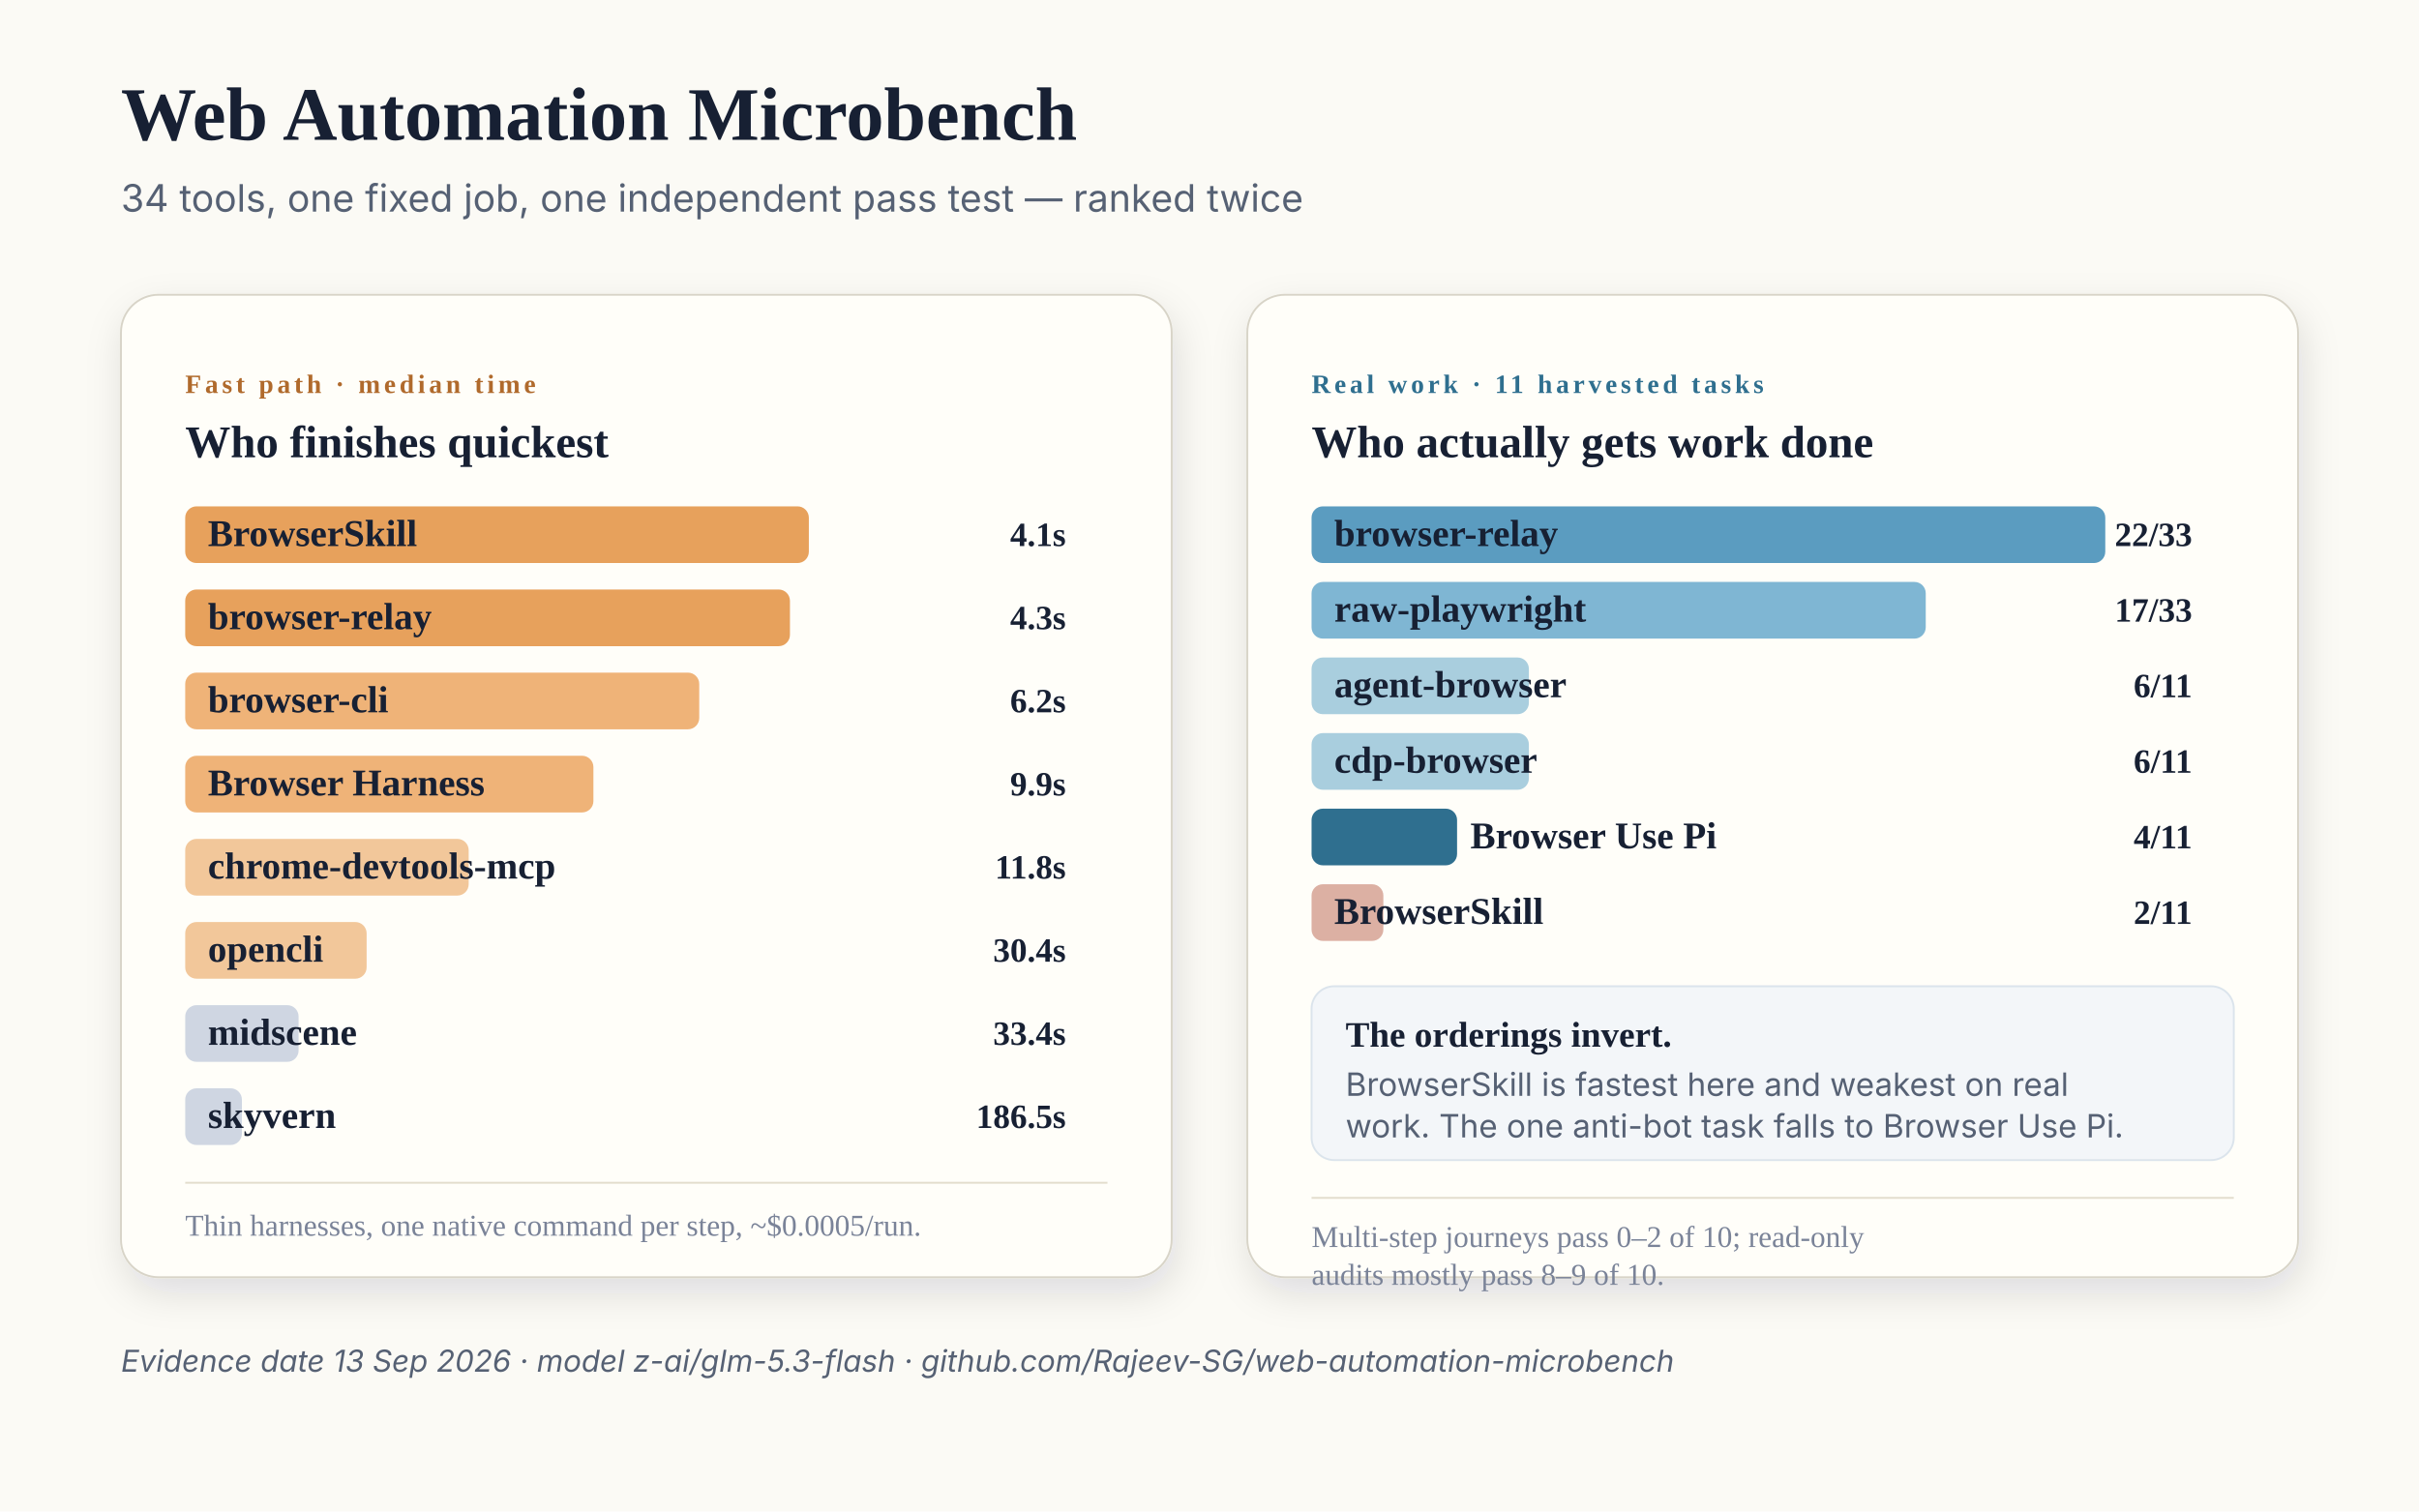
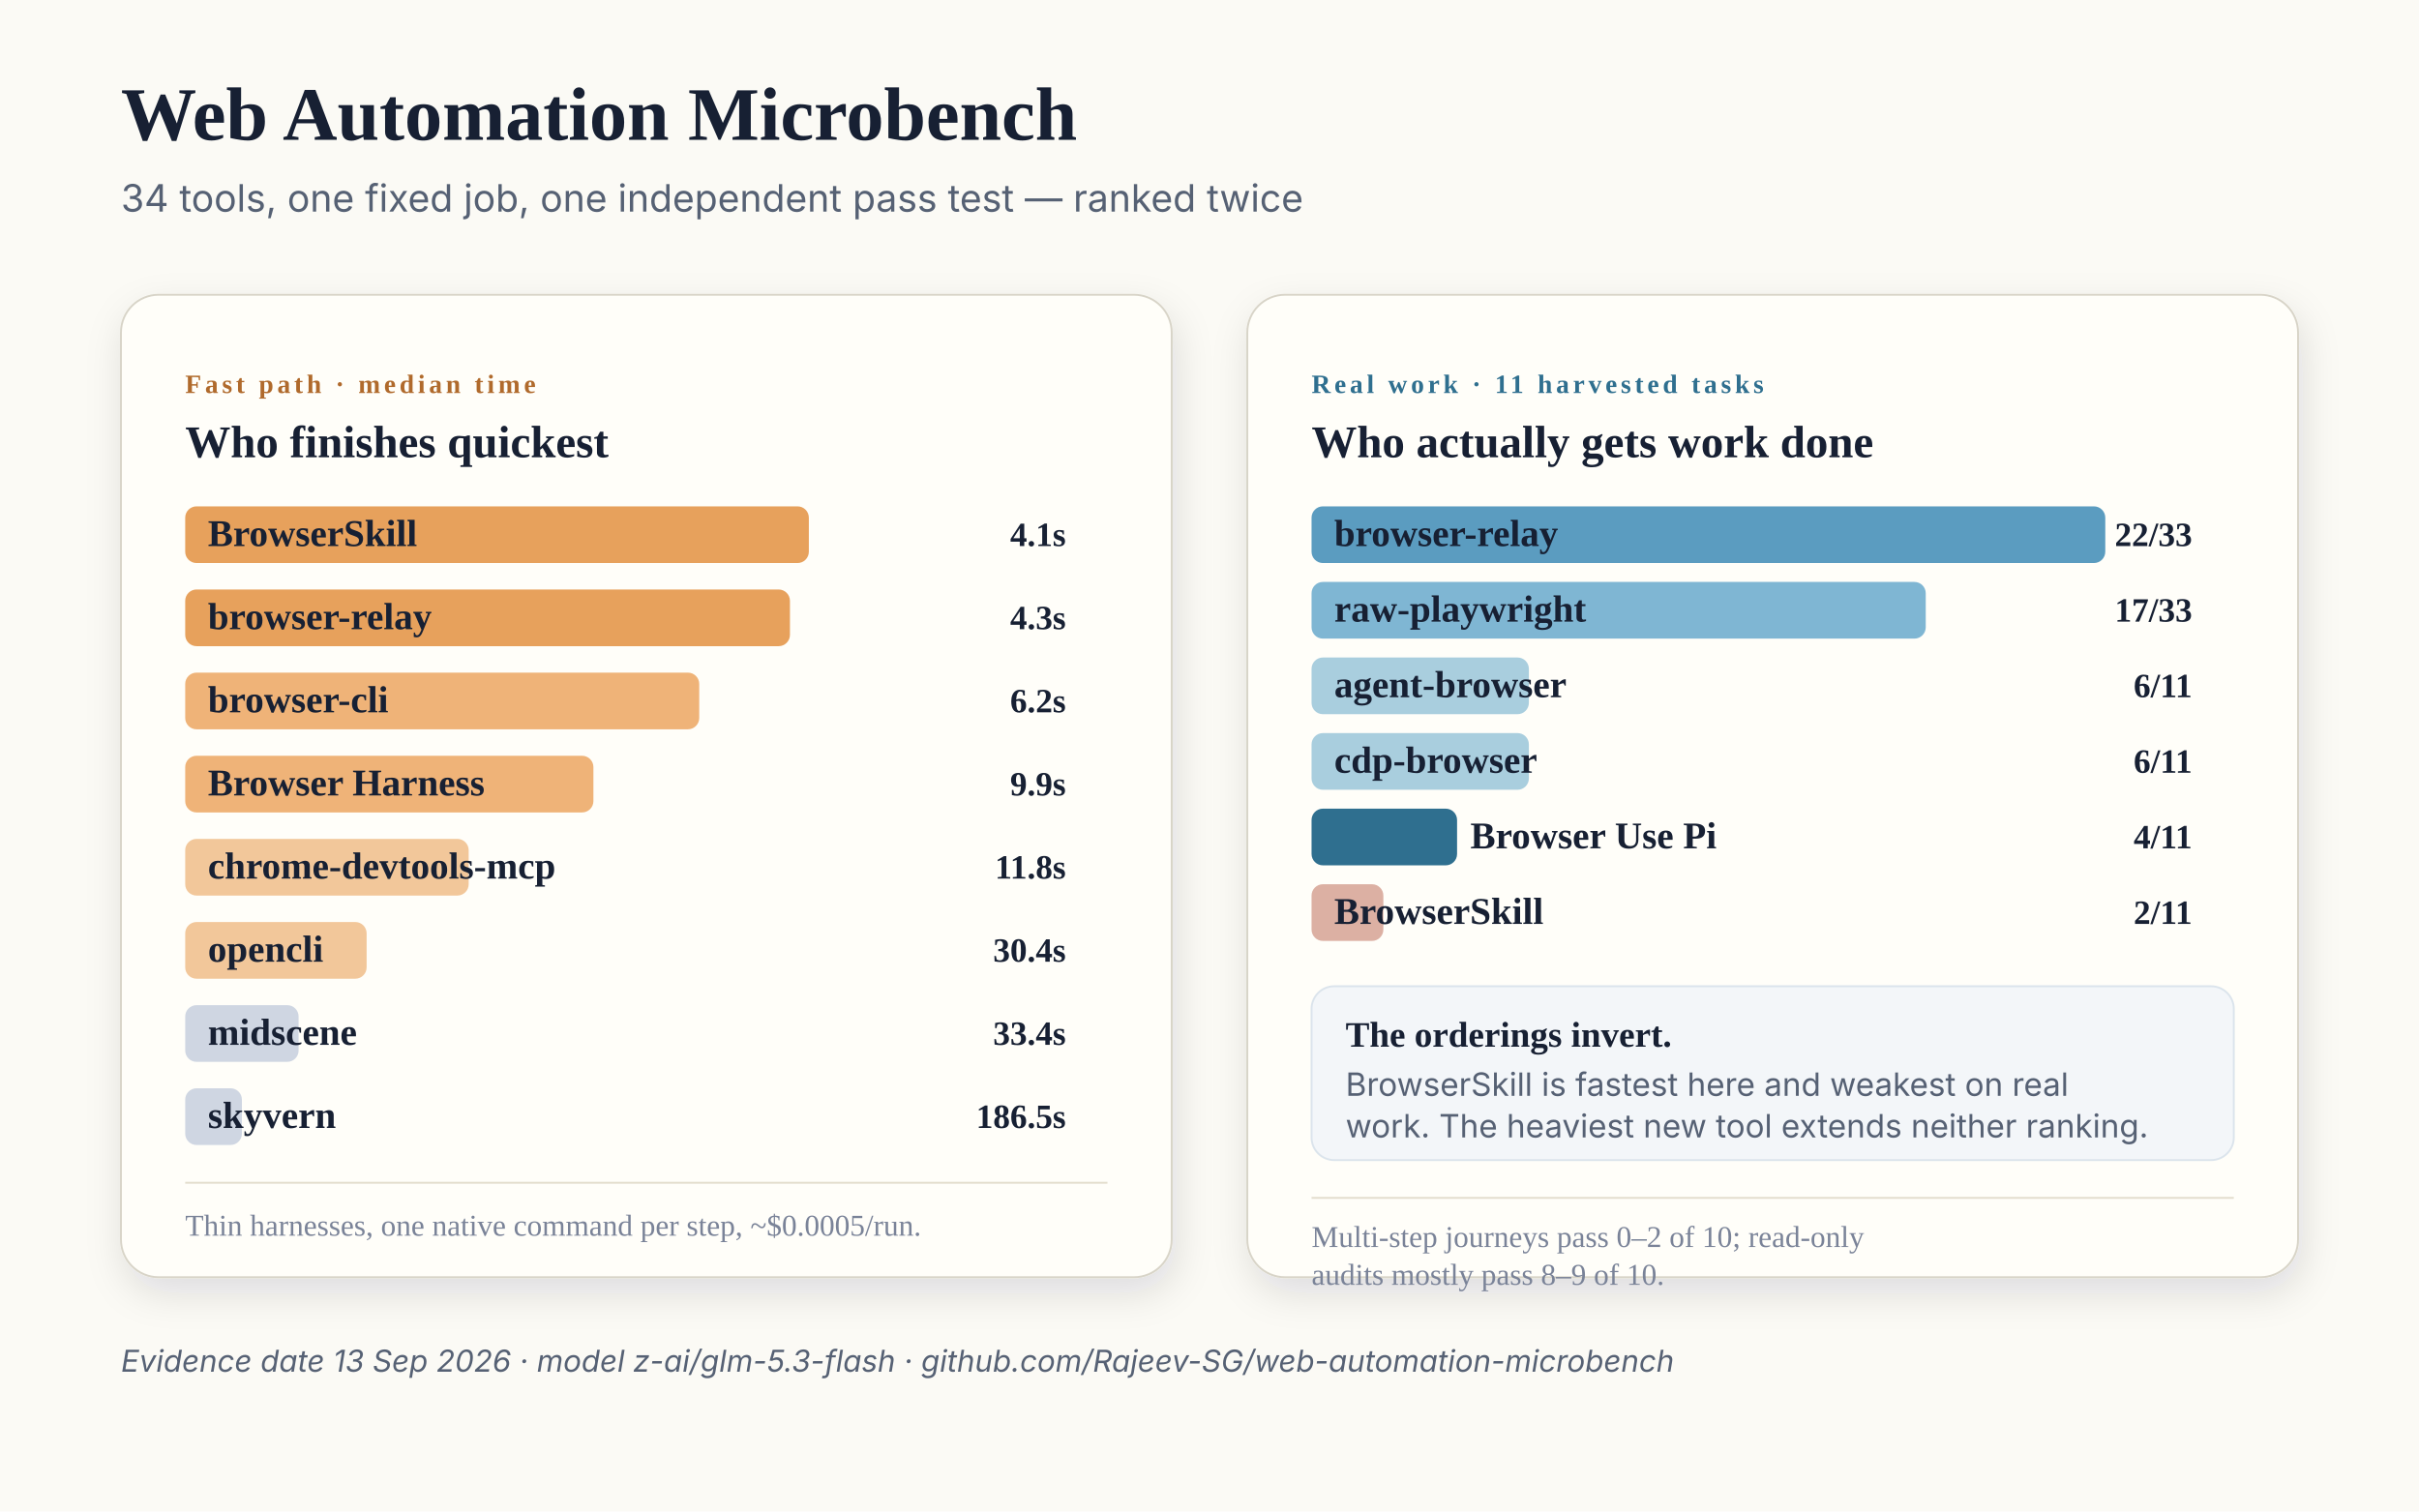
<svg xmlns="http://www.w3.org/2000/svg" viewBox="0 0 1280 800" role="img" aria-labelledby="title desc">
  <defs>
    <filter id="soft" x="-20%" y="-20%" width="140%" height="140%">
      <feDropShadow dy="8" stdDeviation="10" flood-color="#152033" flood-opacity=".12" />
    </filter>
    <style>
      .serif{font-family:Georgia,'Times New Roman',serif;fill:#172033}
      .sans{font-family:ui-sans-serif,-apple-system,BlinkMacSystemFont,'Segoe UI',sans-serif;fill:#566174}
      .node{font-size:20px;font-weight:650;fill:#172033}
      .small{font-size:16px;fill:#7a8398}
      .num{font-size:18px;font-weight:650;fill:#172033}
      .fastlabel{font-size:14px;letter-spacing:.14em;text-transform:uppercase;fill:#b06a2c;font-weight:700}
      .caplabel{font-size:14px;letter-spacing:.14em;text-transform:uppercase;fill:#2f6f8f;font-weight:700}
    </style>
  </defs>
  <rect width="1280" height="800" fill="#fbfaf5" />
  <text x="64" y="74" class="serif" font-size="40" font-weight="700">Web Automation Microbench</text>
  <text x="64" y="112" class="sans" font-size="20">34 tools, one fixed job, one independent pass test — ranked twice</text>
  <g transform="translate(64 156)">
    <rect width="556" height="520" rx="20" fill="#fffef9" stroke="#d8d4c8" filter="url(#soft)" />
    <text x="34" y="52" class="fastlabel">Fast path · median time</text>
    <text x="34" y="86" class="serif" font-size="24" font-weight="700">Who finishes quickest</text>
    <g>
      <rect x="34" y="112" width="330" height="30" rx="6" fill="#e7a15c" />
      <text x="46" y="133" class="node">BrowserSkill</text>
      <text x="500" y="133" class="num" text-anchor="end">4.1s</text>
      <rect x="34" y="156" width="320" height="30" rx="6" fill="#e7a15c" />
      <text x="46" y="177" class="node">browser-relay</text>
      <text x="500" y="177" class="num" text-anchor="end">4.3s</text>
      <rect x="34" y="200" width="272" height="30" rx="6" fill="#efb378" />
      <text x="46" y="221" class="node">browser-cli</text>
      <text x="500" y="221" class="num" text-anchor="end">6.2s</text>
      <rect x="34" y="244" width="216" height="30" rx="6" fill="#efb378" />
      <text x="46" y="265" class="node">Browser Harness</text>
      <text x="500" y="265" class="num" text-anchor="end">9.9s</text>
      <rect x="34" y="288" width="150" height="30" rx="6" fill="#f2c79a" />
      <text x="46" y="309" class="node">chrome-devtools-mcp</text>
      <text x="500" y="309" class="num" text-anchor="end">11.8s</text>
      <rect x="34" y="332" width="96" height="30" rx="6" fill="#f2c79a" />
      <text x="46" y="353" class="node">opencli</text>
      <text x="500" y="353" class="num" text-anchor="end">30.4s</text>
      <rect x="34" y="376" width="60" height="30" rx="6" fill="#cfd6e2" />
      <text x="46" y="397" class="node">midscene</text>
      <text x="500" y="397" class="num" text-anchor="end">33.4s</text>
      <rect x="34" y="420" width="30" height="30" rx="6" fill="#cfd6e2" />
      <text x="46" y="441" class="node">skyvern</text>
      <text x="500" y="441" class="num" text-anchor="end">186.5s</text>
    </g>
    <line x1="34" y1="470" x2="522" y2="470" stroke="#e3ddcd" />
    <text x="34" y="498" class="small">Thin harnesses, one native command per step, ~$0.0005/run.</text>
  </g>
  <g transform="translate(660 156)">
    <rect width="556" height="520" rx="20" fill="#fffef9" stroke="#d8d4c8" filter="url(#soft)" />
    <text x="34" y="52" class="caplabel">Real work · 11 harvested tasks</text>
    <text x="34" y="86" class="serif" font-size="24" font-weight="700">Who actually gets work done</text>
    <g>
      <rect x="34" y="112" width="420" height="30" rx="6" fill="#5b9cc0" />
      <text x="46" y="133" class="node">browser-relay</text>
      <text x="500" y="133" class="num" text-anchor="end">22/33</text>
      <rect x="34" y="152" width="325" height="30" rx="6" fill="#7fb6d3" />
      <text x="46" y="173" class="node">raw-playwright</text>
      <text x="500" y="173" class="num" text-anchor="end">17/33</text>
      <rect x="34" y="192" width="115" height="30" rx="6" fill="#a9cede" />
      <text x="46" y="213" class="node">agent-browser</text>
      <text x="500" y="213" class="num" text-anchor="end">6/11</text>
      <rect x="34" y="232" width="115" height="30" rx="6" fill="#a9cede" />
      <text x="46" y="253" class="node">cdp-browser</text>
      <text x="500" y="253" class="num" text-anchor="end">6/11</text>
      <rect x="34" y="272" width="77" height="30" rx="6" fill="#2f6f8f" />
      <text x="118" y="293" class="node">Browser Use Pi</text>
      <text x="500" y="293" class="num" text-anchor="end">4/11</text>
      <rect x="34" y="312" width="38" height="30" rx="6" fill="#dcb0a3" />
      <text x="46" y="333" class="node">BrowserSkill</text>
      <text x="500" y="333" class="num" text-anchor="end">2/11</text>
    </g>
    <rect x="34" y="366" width="488" height="92" rx="12" fill="#f3f6f9" stroke="#dbe4ec" />
    <text x="52" y="398" class="serif" font-size="19" font-weight="700" fill="#a3452c">The orderings invert.</text>
    <text x="52" y="424" class="sans" font-size="17">BrowserSkill is fastest here and weakest on real</text>
-     <text x="52" y="446" class="sans" font-size="17">work. The one anti-bot task falls to Browser Use Pi.</text>
+     <text x="52" y="446" class="sans" font-size="17">work. The heaviest new tool extends neither ranking.</text>
    <line x1="34" y1="478" x2="522" y2="478" stroke="#e3ddcd" />
    <text x="34" y="504" class="small">Multi-step journeys pass 0–2 of 10; read-only</text>
    <text x="34" y="524" class="small">audits mostly pass 8–9 of 10.</text>
  </g>
  <text x="64" y="726" class="sans" font-size="16" font-style="italic">Evidence date 13 Sep 2026 · model z-ai/glm-5.3-flash · github.com/Rajeev-SG/web-automation-microbench</text>
</svg>
